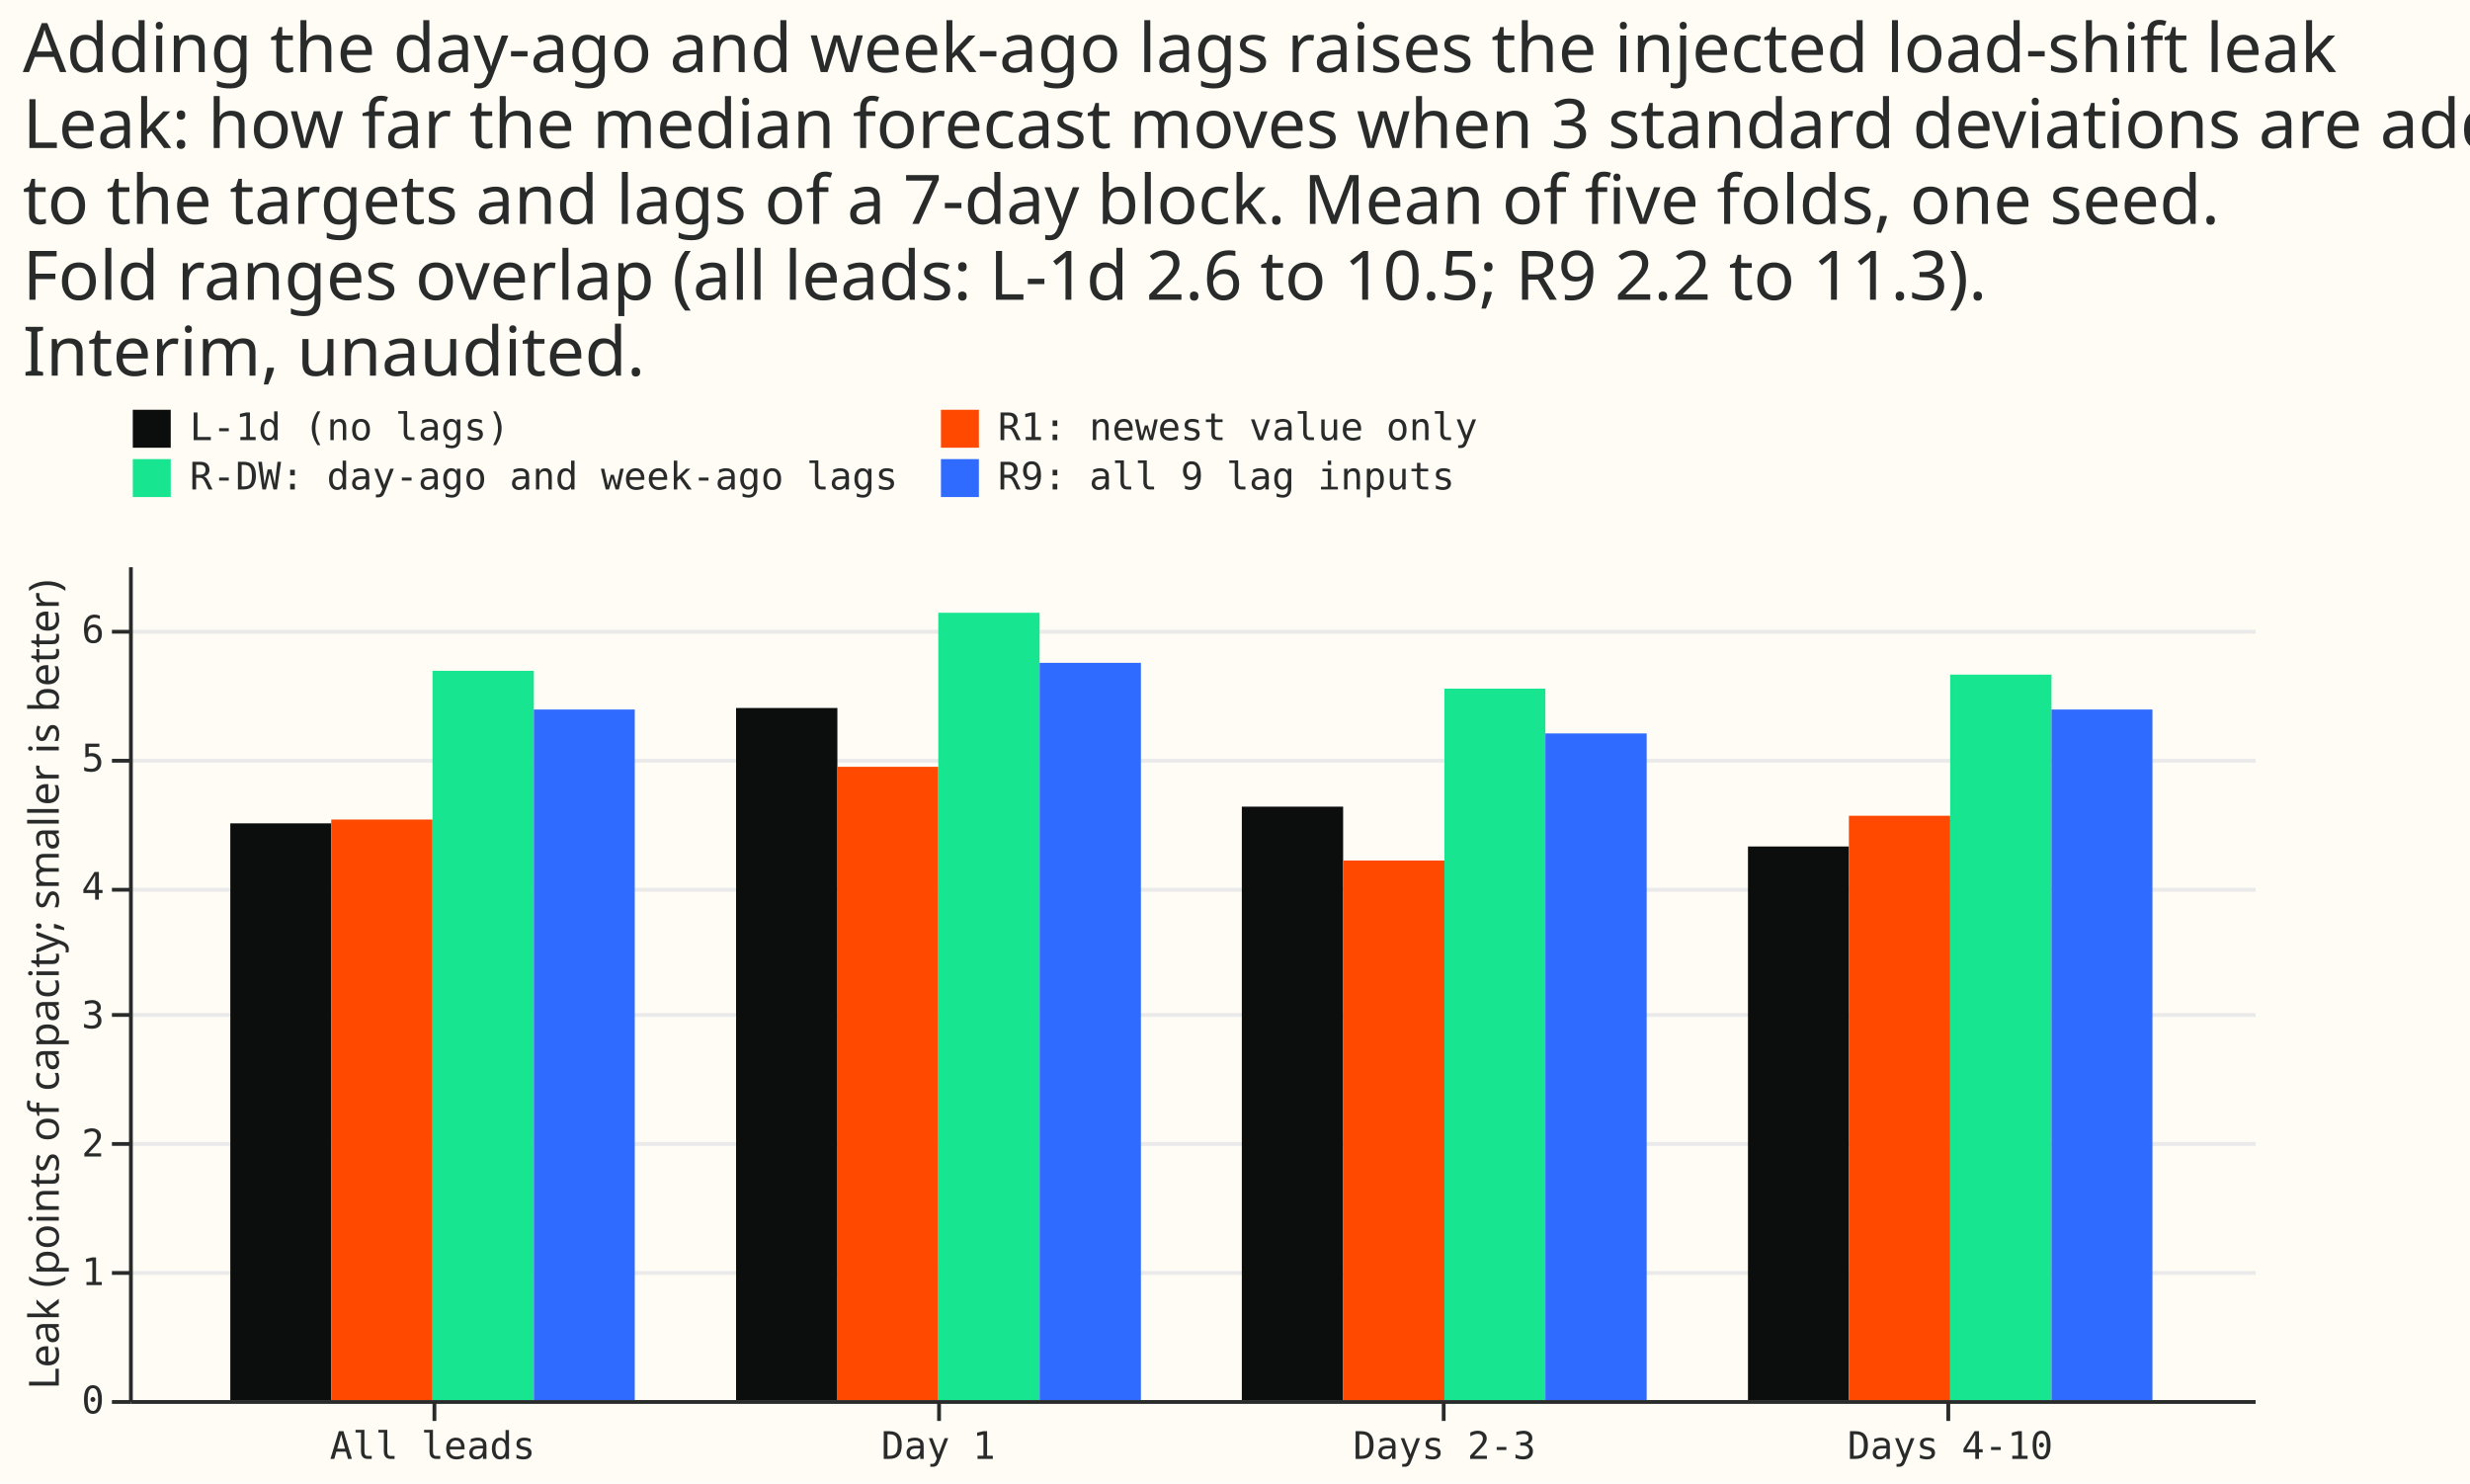
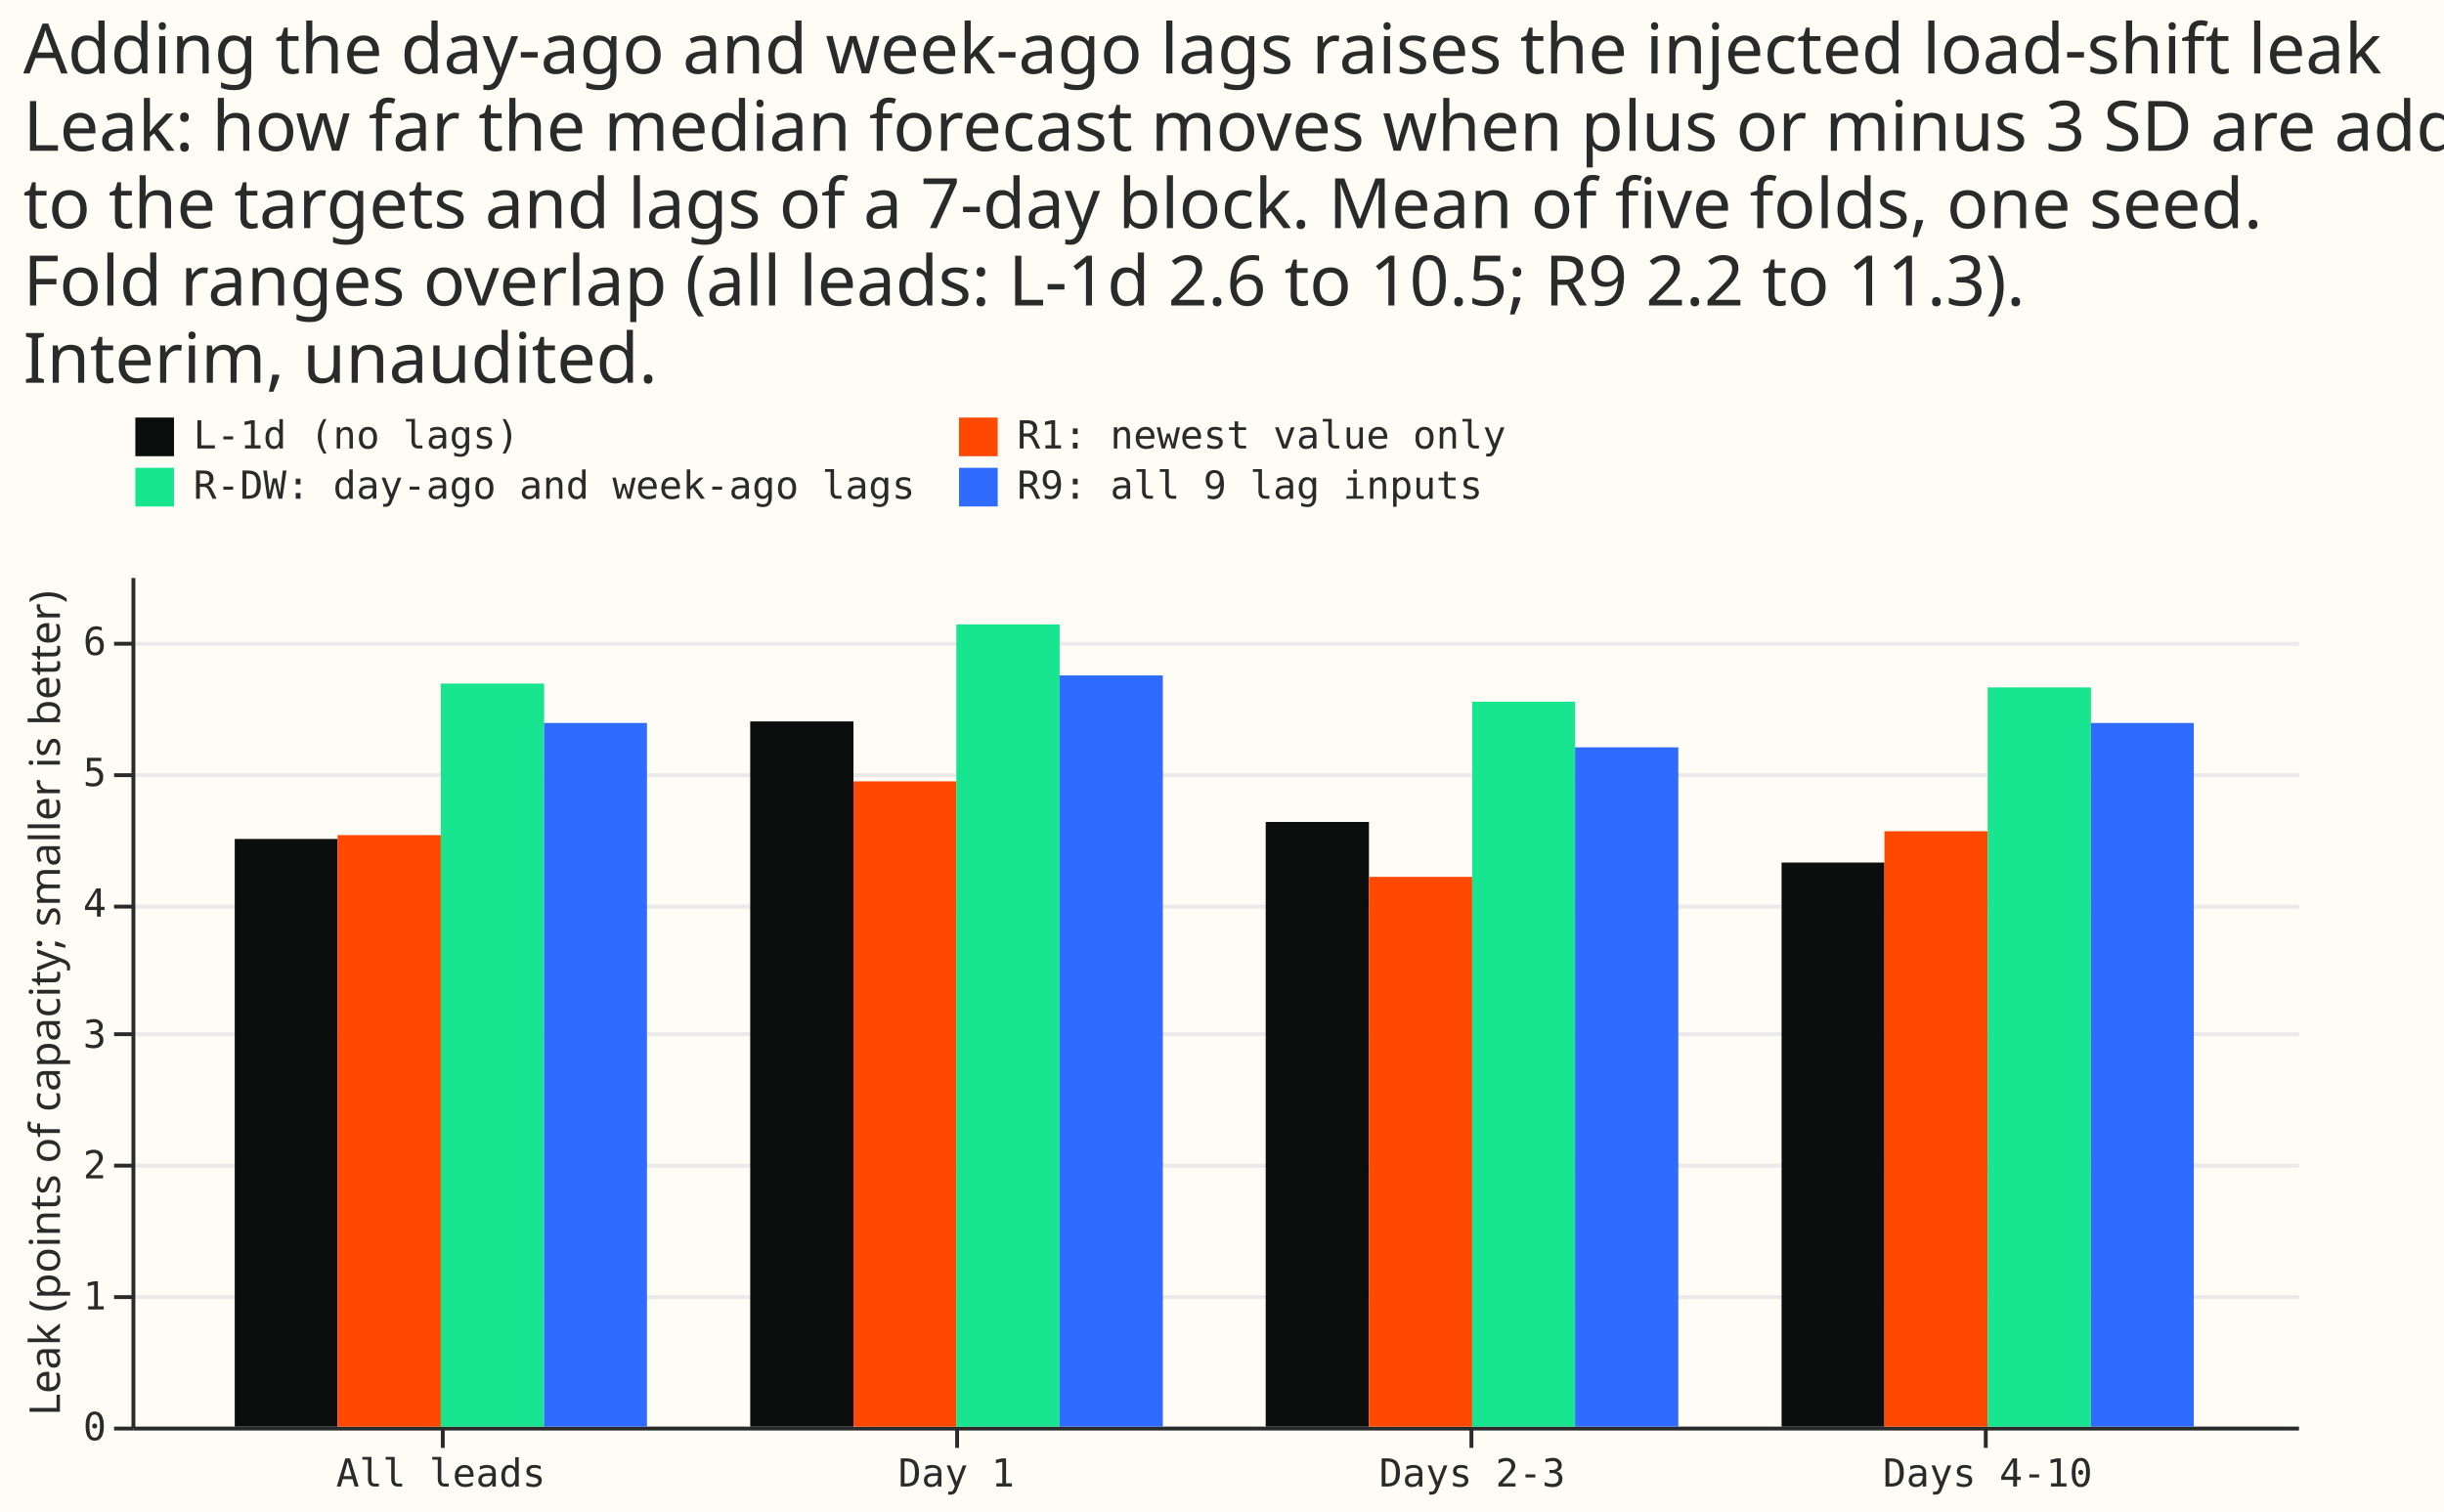
- <svg xmlns="http://www.w3.org/2000/svg" width="651" height="391" class="marks" viewBox="0 0 651 391">
-   <path fill="#fffbf5" d="M0 0h651v391H0z" />
+ <svg xmlns="http://www.w3.org/2000/svg" width="632" height="391" class="marks" viewBox="0 0 632 391">
+   <path fill="#fffbf5" d="M0 0h632v391H0z" />
  <g fill="none" stroke-miterlimit="10" aria-roledescription="group mark container" class="mark-group role-frame root">
    <path fill="#fffbf5" d="M34.5 149.5h560v220h-560Z" aria-hidden="true" class="background" />
    <g aria-hidden="true" class="mark-group role-axis">
      <path stroke="#eaeaea" d="M34.5 369.5h560m-560-34h560m-560-34h560m-560-34h560m-560-33h560m-560-34h560m-560-34h560" class="mark-rule role-axis-grid" pointer-events="none" />
    </g>
    <g aria-label="X-axis for a discrete scale with 4 values: All leads, Day 1, Days 2-3, Days 4-10" aria-roledescription="axis" class="mark-group role-axis" pointer-events="none">
      <path stroke="#292b2b" d="M114.5 369.5v5m133-5v5m133-5v5m133-5v5" class="mark-rule role-axis-tick" />
      <g fill="#292b2b" class="mark-text role-axis-label" font-family="Matter Semi Mono, Roboto Mono, monospace" font-size="10" text-anchor="middle">
        <text transform="translate(114 384.5)">All leads</text>
        <text transform="translate(247.3 384.5)">Day 1</text>
        <text transform="translate(380.7 384.5)">Days 2-3</text>
        <text transform="translate(514 384.5)">Days 4-10</text>
      </g>
      <path stroke="#292b2b" d="M34.5 369.5h560" class="mark-rule role-axis-domain" />
    </g>
    <g aria-label="Y-axis titled 'Leak (points of capacity; smaller is better)' for a linear scale with values from 0 to 7" aria-roledescription="axis" class="mark-group role-axis" pointer-events="none">
      <path stroke="#292b2b" d="M34.5 369.5h-5m5-34h-5m5-34h-5m5-34h-5m5-33h-5m5-34h-5m5-34h-5" class="mark-rule role-axis-tick" />
      <g fill="#292b2b" class="mark-text role-axis-label" font-family="Matter Semi Mono, Roboto Mono, monospace" font-size="10" text-anchor="end">
        <text transform="translate(27.5 372.5)">0</text>
        <text transform="translate(27.5 338.7)">1</text>
        <text transform="translate(27.5 304.8)">2</text>
        <text transform="translate(27.5 271)">3</text>
        <text transform="translate(27.5 237.1)">4</text>
        <text transform="translate(27.5 203.3)">5</text>
        <text transform="translate(27.5 169.4)">6</text>
      </g>
      <path stroke="#292b2b" d="M34.5 369.5v-220" class="mark-rule role-axis-domain" />
      <text fill="#292b2b" class="mark-text role-axis-title" font-family="Matter XH, DM Sans, sans-serif" font-size="11" text-anchor="middle" transform="rotate(-90 137.5 122)">Leak (points of capacity; smaller is better)</text>
    </g>
    <g aria-hidden="true" class="mark-rect role-mark marks">
      <path fill="#0c0d0d" d="M60.7 217h26.6v152H60.7ZM194 186.6h26.7V369H194Zm133.3 26H354V369h-26.7Zm133.4 10.5h26.6V369h-26.6Z" />
      <path fill="#ff4901" d="M87.3 216H114v153H87.3Zm133.4-13.9h26.6V369h-26.6ZM354 226.8h26.7V369H354ZM487.3 215H514v154h-26.7Z" />
      <path fill="#17e58f" d="M114 176.8h26.7V369H114Zm133.3-15.3H274V369h-26.7Zm133.4 20h26.6V369h-26.6Zm133.3-3.7h26.7V369H514Z" />
      <path fill="#306bff" d="M140.7 187h26.6v182h-26.6ZM274 174.7h26.7V369H274Zm133.3 18.6H434V369h-26.7Zm133.4-6.3h26.6v182h-26.6Z" />
    </g>
    <g aria-label="Symbol legend for fill color with 4 values: L-1d (no lags), R1: newest value only, R-DW: day-ago and week-ago lags, R9: all 9 lag inputs" aria-roledescription="legend" class="mark-group role-legend">
      <path d="M34 107h356v24H34Z" aria-hidden="true" class="background" pointer-events="none" />
      <g class="mark-group role-legend-entry">
        <g aria-roledescription="group mark container" class="mark-group role-scope" pointer-events="none">
          <path d="M34 107h202v11H34Z" aria-hidden="true" class="background" />
          <path fill="#0c0d0d" d="M35 108h10v10H35Z" class="mark-symbol role-legend-symbol" />
          <text fill="#292b2b" class="mark-text role-legend-label" font-family="Matter Semi Mono, Roboto Mono, monospace" font-size="10" transform="translate(50 116)">L-1d (no lags)</text>
          <path d="M247 107h142v11H247Z" aria-hidden="true" class="background" />
          <path fill="#ff4901" d="M248 108h10v10h-10Z" class="mark-symbol role-legend-symbol" />
          <text fill="#292b2b" class="mark-text role-legend-label" font-family="Matter Semi Mono, Roboto Mono, monospace" font-size="10" transform="translate(263 116)">R1: newest value only</text>
          <path d="M34 120h202v11H34Z" aria-hidden="true" class="background" />
          <path fill="#17e58f" d="M35 121h10v10H35Z" class="mark-symbol role-legend-symbol" />
          <text fill="#292b2b" class="mark-text role-legend-label" font-family="Matter Semi Mono, Roboto Mono, monospace" font-size="10" transform="translate(50 129)">R-DW: day-ago and week-ago lags</text>
          <path d="M247 120h142v11H247Z" aria-hidden="true" class="background" />
          <path fill="#306bff" d="M248 121h10v10h-10Z" class="mark-symbol role-legend-symbol" />
          <text fill="#292b2b" class="mark-text role-legend-label" font-family="Matter Semi Mono, Roboto Mono, monospace" font-size="10" transform="translate(263 129)">R9: all 9 lag inputs</text>
        </g>
      </g>
    </g>
    <g class="mark-group role-title">
-       <text fill="#292b2b" aria-label="Title text 'Adding the day-ago and week-ago lags raises the injected load-shift leak Leak: how far the median forecast moves when 3 standard deviations are added to the targets and lags of a 7-day block. Mean of five folds, one seed. Fold ranges overlap (all leads: L-1d 2.6 to 10.5; R9 2.2 to 11.3). Interim, unaudited.'" aria-roledescription="title" class="mark-text role-title-text" font-family="Matter XH, DM Sans, sans-serif" font-size="18" pointer-events="none" transform="translate(6 19)">
+       <text fill="#292b2b" aria-label="Title text 'Adding the day-ago and week-ago lags raises the injected load-shift leak Leak: how far the median forecast moves when plus or minus 3 SD are added to the targets and lags of a 7-day block. Mean of five folds, one seed. Fold ranges overlap (all leads: L-1d 2.6 to 10.5; R9 2.2 to 11.3). Interim, unaudited.'" aria-roledescription="title" class="mark-text role-title-text" font-family="Matter XH, DM Sans, sans-serif" font-size="18" pointer-events="none" transform="translate(6 19)">
        <tspan>Adding the day-ago and week-ago lags raises the injected load-shift leak</tspan>
-         <tspan x="0" dy="20">Leak: how far the median forecast moves when 3 standard deviations are added</tspan>
+         <tspan x="0" dy="20">Leak: how far the median forecast moves when plus or minus 3 SD are added</tspan>
        <tspan x="0" dy="20">to the targets and lags of a 7-day block. Mean of five folds, one seed.</tspan>
        <tspan x="0" dy="20">Fold ranges overlap (all leads: L-1d 2.6 to 10.5; R9 2.2 to 11.3).</tspan>
        <tspan x="0" dy="20">Interim, unaudited.</tspan>
      </text>
    </g>
  </g>
</svg>
